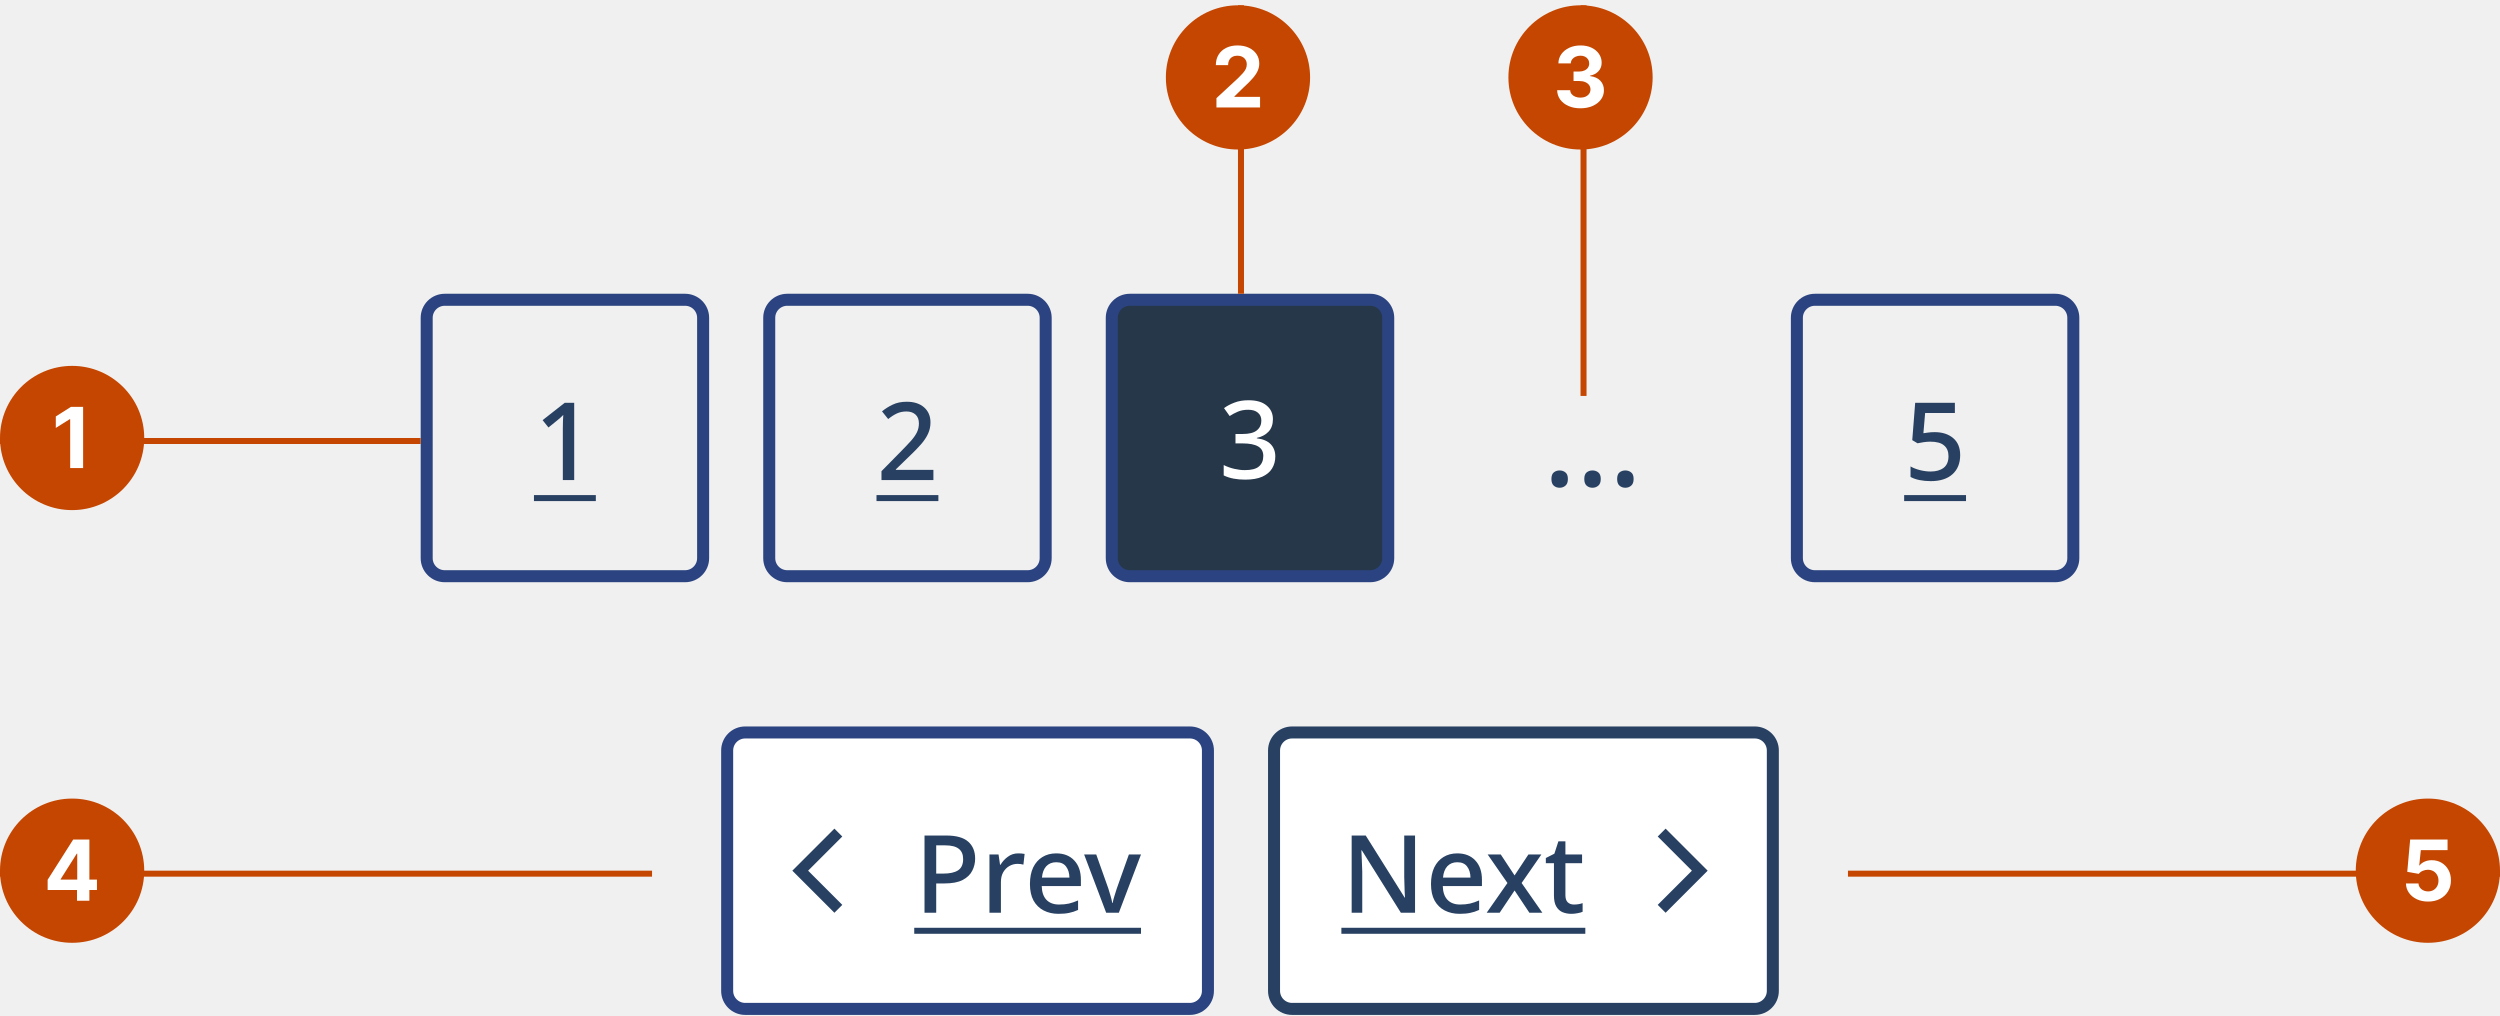
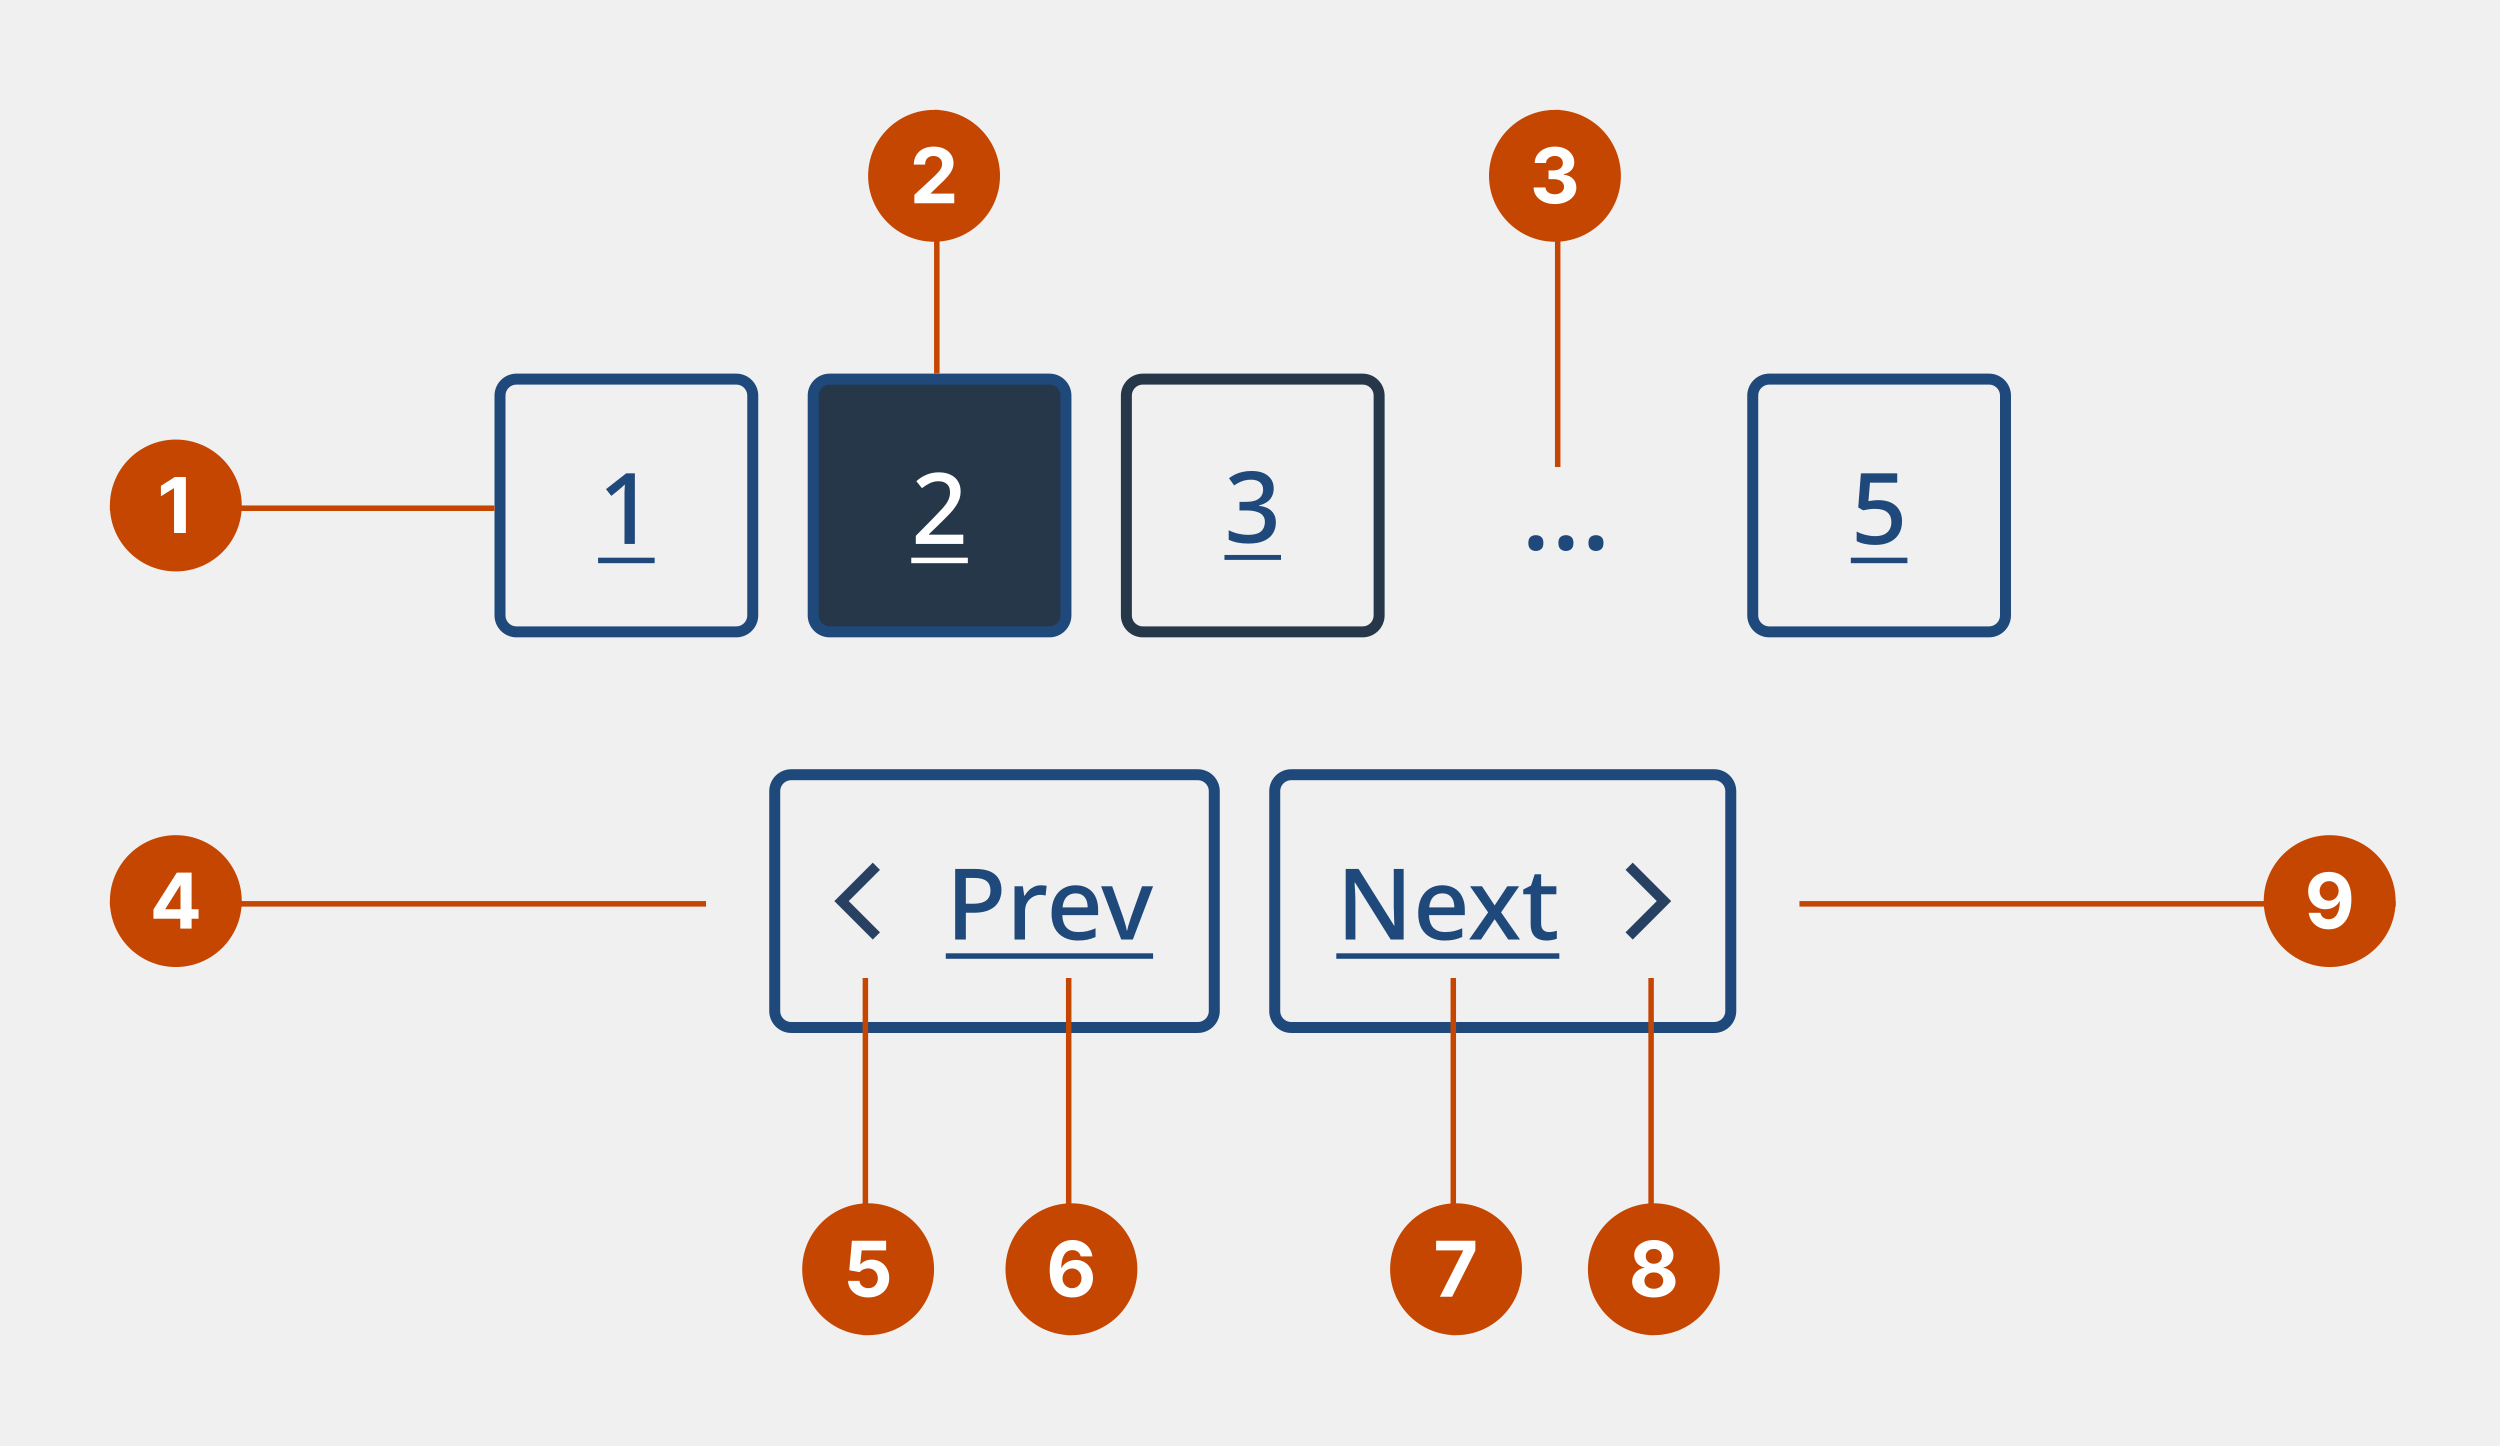
- <svg xmlns="http://www.w3.org/2000/svg" width="416" height="169" viewBox="0 0 416 169" fill="none">
-   <rect x="71" y="49.882" width="46" height="46" rx="3" stroke="#2B4380" stroke-width="2" />
-   <path d="M95.546 79.882H93.656V71.35C93.656 70.894 93.662 70.486 93.674 70.126C93.686 69.754 93.704 69.394 93.728 69.046C93.572 69.214 93.41 69.37 93.242 69.514C93.074 69.658 92.882 69.82 92.666 70L91.262 71.134L90.29 69.91L93.962 67.03H95.546V79.882Z" fill="#284162" />
-   <path d="M88.85 82.382H99.146V83.382H88.85V82.382Z" fill="#284162" />
-   <rect x="128" y="49.882" width="46" height="46" rx="3" stroke="#2B4380" stroke-width="2" />
-   <path d="M155.318 79.882H146.678V78.406L149.99 75.04C150.638 74.38 151.178 73.81 151.61 73.33C152.042 72.838 152.366 72.37 152.582 71.926C152.798 71.47 152.906 70.978 152.906 70.45C152.906 69.802 152.714 69.31 152.33 68.974C151.958 68.638 151.46 68.47 150.836 68.47C150.248 68.47 149.72 68.578 149.252 68.794C148.784 69.01 148.298 69.322 147.794 69.73L146.768 68.452C147.284 68.02 147.872 67.648 148.532 67.336C149.192 67.012 149.978 66.85 150.89 66.85C152.102 66.85 153.062 67.162 153.77 67.786C154.478 68.41 154.832 69.244 154.832 70.288C154.832 70.972 154.694 71.608 154.418 72.196C154.142 72.784 153.752 73.366 153.248 73.942C152.744 74.518 152.15 75.13 151.466 75.778L149.072 78.1V78.19H155.318V79.882Z" fill="#284162" />
-   <path d="M145.85 82.382H156.146V83.382H145.85V82.382Z" fill="#284162" />
-   <rect x="185" y="49.882" width="46" height="46" rx="3" fill="#26374A" />
-   <rect x="185" y="49.882" width="46" height="46" rx="3" stroke="#2B4380" stroke-width="2" />
-   <path d="M211.814 69.75C211.814 70.626 211.568 71.322 211.076 71.838C210.584 72.354 209.936 72.696 209.132 72.864V72.936C210.152 73.056 210.92 73.38 211.436 73.908C211.952 74.436 212.21 75.12 212.21 75.96C212.21 76.704 212.03 77.37 211.67 77.958C211.322 78.534 210.776 78.99 210.032 79.326C209.3 79.65 208.358 79.812 207.206 79.812C206.522 79.812 205.886 79.758 205.298 79.65C204.71 79.542 204.152 79.362 203.624 79.11V77.382C204.164 77.658 204.746 77.868 205.37 78.012C205.994 78.156 206.582 78.228 207.134 78.228C208.238 78.228 209.024 78.024 209.492 77.616C209.972 77.196 210.212 76.614 210.212 75.87C210.212 75.15 209.924 74.622 209.348 74.286C208.772 73.95 207.908 73.782 206.756 73.782H205.586V72.216H206.774C207.866 72.216 208.658 72.012 209.15 71.604C209.642 71.196 209.888 70.662 209.888 70.002C209.888 69.426 209.696 68.982 209.312 68.67C208.94 68.346 208.4 68.184 207.692 68.184C207.032 68.184 206.456 68.292 205.964 68.508C205.484 68.712 205.034 68.952 204.614 69.228L203.678 67.914C204.158 67.554 204.734 67.248 205.406 66.996C206.078 66.732 206.858 66.6 207.746 66.6C209.078 66.6 210.086 66.894 210.77 67.482C211.466 68.058 211.814 68.814 211.814 69.75Z" fill="white" />
-   <path d="M258.157 79.702C258.157 79.182 258.29 78.816 258.557 78.602C258.824 78.389 259.144 78.282 259.517 78.282C259.89 78.282 260.21 78.389 260.477 78.602C260.757 78.816 260.897 79.182 260.897 79.702C260.897 80.222 260.757 80.596 260.477 80.822C260.21 81.049 259.89 81.162 259.517 81.162C259.144 81.162 258.824 81.049 258.557 80.822C258.29 80.596 258.157 80.222 258.157 79.702ZM263.626 79.702C263.626 79.182 263.759 78.816 264.026 78.602C264.292 78.389 264.612 78.282 264.986 78.282C265.359 78.282 265.679 78.389 265.946 78.602C266.226 78.816 266.366 79.182 266.366 79.702C266.366 80.222 266.226 80.596 265.946 80.822C265.679 81.049 265.359 81.162 264.986 81.162C264.612 81.162 264.292 81.049 264.026 80.822C263.759 80.596 263.626 80.222 263.626 79.702ZM269.094 79.702C269.094 79.182 269.228 78.816 269.494 78.602C269.761 78.389 270.081 78.282 270.454 78.282C270.828 78.282 271.148 78.389 271.414 78.602C271.694 78.816 271.834 79.182 271.834 79.702C271.834 80.222 271.694 80.596 271.414 80.822C271.148 81.049 270.828 81.162 270.454 81.162C270.081 81.162 269.761 81.049 269.494 80.822C269.228 80.596 269.094 80.222 269.094 79.702Z" fill="#284162" />
-   <rect x="299" y="49.882" width="46" height="46" rx="3" stroke="#2B4380" stroke-width="2" />
-   <path d="M321.926 71.908C323.198 71.908 324.224 72.238 325.004 72.898C325.784 73.558 326.174 74.5 326.174 75.724C326.174 77.08 325.748 78.142 324.896 78.91C324.044 79.678 322.838 80.062 321.278 80.062C320.606 80.062 319.976 80.002 319.388 79.882C318.812 79.762 318.32 79.588 317.912 79.36V77.614C318.344 77.866 318.866 78.07 319.478 78.226C320.102 78.382 320.696 78.46 321.26 78.46C322.16 78.46 322.88 78.256 323.42 77.848C323.96 77.428 324.23 76.78 324.23 75.904C324.23 75.124 323.984 74.53 323.492 74.122C323.012 73.702 322.25 73.492 321.206 73.492C320.87 73.492 320.492 73.522 320.072 73.582C319.664 73.642 319.334 73.702 319.082 73.762L318.2 73.24L318.686 67.03H325.292V68.722H320.342L320.054 72.088C320.258 72.052 320.516 72.016 320.828 71.98C321.14 71.932 321.506 71.908 321.926 71.908Z" fill="#284162" />
-   <path d="M316.85 82.382H327.146V83.382H316.85V82.382Z" fill="#284162" />
-   <rect x="121" y="121.882" width="80" height="46" rx="3" fill="white" />
-   <rect x="121" y="121.882" width="80" height="46" rx="3" stroke="#2B4380" stroke-width="2" />
-   <path d="M134.469 144.882L140.156 150.57L138.844 151.882L131.844 144.882L138.844 137.882L140.156 139.195L134.469 144.882Z" fill="#284162" />
-   <path d="M157.44 139.03C159.12 139.03 160.344 139.372 161.112 140.056C161.88 140.728 162.264 141.67 162.264 142.882C162.264 143.602 162.102 144.274 161.778 144.898C161.466 145.522 160.938 146.032 160.194 146.428C159.45 146.812 158.442 147.004 157.17 147.004H155.784V151.882H153.84V139.03H157.44ZM157.296 140.668H155.784V145.366H156.954C158.046 145.366 158.868 145.186 159.42 144.826C159.984 144.454 160.266 143.83 160.266 142.954C160.266 142.186 160.026 141.616 159.546 141.244C159.066 140.86 158.316 140.668 157.296 140.668ZM169.433 142C169.817 142 170.171 142.03 170.495 142.09L170.297 143.872C169.985 143.788 169.661 143.746 169.325 143.746C168.833 143.746 168.377 143.866 167.957 144.106C167.537 144.346 167.195 144.694 166.931 145.15C166.679 145.594 166.553 146.134 166.553 146.77V151.882H164.645V142.18H166.157L166.409 143.908H166.481C166.781 143.392 167.183 142.948 167.687 142.576C168.191 142.192 168.773 142 169.433 142ZM175.756 142C177.028 142 178.03 142.396 178.762 143.188C179.494 143.968 179.86 145.036 179.86 146.392V147.436H173.344C173.368 148.432 173.626 149.194 174.118 149.722C174.622 150.25 175.324 150.514 176.224 150.514C176.848 150.514 177.4 150.46 177.88 150.352C178.372 150.232 178.876 150.058 179.392 149.83V151.414C178.9 151.642 178.408 151.804 177.916 151.9C177.424 152.008 176.836 152.062 176.152 152.062C175.216 152.062 174.388 151.876 173.668 151.504C172.948 151.132 172.384 150.58 171.976 149.848C171.58 149.116 171.382 148.204 171.382 147.112C171.382 146.02 171.562 145.096 171.922 144.34C172.294 143.584 172.804 143.008 173.452 142.612C174.112 142.204 174.88 142 175.756 142ZM175.756 143.476C175.072 143.476 174.52 143.698 174.1 144.142C173.692 144.586 173.452 145.216 173.38 146.032H177.952C177.94 145.276 177.754 144.664 177.394 144.196C177.046 143.716 176.5 143.476 175.756 143.476ZM184.068 151.882L180.396 142.18H182.412L184.428 147.85C184.548 148.234 184.674 148.654 184.806 149.11C184.938 149.566 185.028 149.944 185.076 150.244H185.148C185.196 149.944 185.292 149.566 185.436 149.11C185.58 148.642 185.712 148.222 185.832 147.85L187.848 142.18H189.864L186.174 151.882H184.068Z" fill="#284162" />
-   <path d="M152.13 154.382H189.864V155.382H152.13V154.382Z" fill="#284162" />
-   <rect x="212" y="121.882" width="83" height="46" rx="3" fill="white" />
-   <rect x="212" y="121.882" width="83" height="46" rx="3" stroke="#284162" stroke-width="2" />
-   <path d="M235.464 151.882H233.106L226.608 141.496H226.536C226.56 141.976 226.584 142.528 226.608 143.152C226.644 143.764 226.668 144.394 226.68 145.042V151.882H224.916V139.03H227.256L233.736 149.362H233.79C233.778 149.11 233.76 148.792 233.736 148.408C233.724 148.024 233.712 147.616 233.7 147.184C233.688 146.74 233.676 146.326 233.664 145.942V139.03H235.464V151.882ZM242.491 142C243.763 142 244.765 142.396 245.497 143.188C246.229 143.968 246.595 145.036 246.595 146.392V147.436H240.079C240.103 148.432 240.361 149.194 240.853 149.722C241.357 150.25 242.059 150.514 242.959 150.514C243.583 150.514 244.135 150.46 244.615 150.352C245.107 150.232 245.611 150.058 246.127 149.83V151.414C245.635 151.642 245.143 151.804 244.651 151.9C244.159 152.008 243.571 152.062 242.887 152.062C241.951 152.062 241.123 151.876 240.403 151.504C239.683 151.132 239.119 150.58 238.711 149.848C238.315 149.116 238.117 148.204 238.117 147.112C238.117 146.02 238.297 145.096 238.657 144.34C239.029 143.584 239.539 143.008 240.187 142.612C240.847 142.204 241.615 142 242.491 142ZM242.491 143.476C241.807 143.476 241.255 143.698 240.835 144.142C240.427 144.586 240.187 145.216 240.115 146.032H244.687C244.675 145.276 244.489 144.664 244.129 144.196C243.781 143.716 243.235 143.476 242.491 143.476ZM250.838 146.932L247.544 142.18H249.722L252.026 145.672L254.33 142.18H256.49L253.196 146.932L256.652 151.882H254.492L252.026 148.174L249.542 151.882H247.382L250.838 146.932ZM261.889 150.514C262.429 150.514 262.915 150.436 263.347 150.28V151.72C263.143 151.816 262.867 151.894 262.519 151.954C262.171 152.026 261.823 152.062 261.475 152.062C260.947 152.062 260.461 151.972 260.017 151.792C259.585 151.612 259.237 151.3 258.973 150.856C258.709 150.412 258.577 149.794 258.577 149.002V143.638H257.227V142.774L258.649 142.054L259.315 140.002H260.485V142.18H263.257V143.638H260.485V148.966C260.485 149.494 260.611 149.884 260.863 150.136C261.127 150.388 261.469 150.514 261.889 150.514Z" fill="#284162" />
-   <path d="M223.206 154.382H263.797V155.382H223.206V154.382Z" fill="#284162" />
-   <path d="M281.531 144.882L275.844 150.57L277.156 151.882L284.156 144.882L277.156 137.882L275.844 139.195L281.531 144.882Z" fill="#284162" />
-   <g clip-path="url(#clip0_6833_23148)">
-     <rect x="307.5" y="144.882" width="108.5" height="1" fill="#C54600" />
-     <g clip-path="url(#clip1_6833_23148)">
-       <rect x="392" y="132.882" width="24" height="24" rx="12" fill="#C54600" />
-       <path d="M404.033 150.022C403.33 150.022 402.704 149.892 402.154 149.634C401.607 149.375 401.172 149.019 400.851 148.565C400.529 148.111 400.362 147.59 400.349 147.004H402.437C402.46 147.398 402.626 147.718 402.934 147.963C403.242 148.209 403.609 148.331 404.033 148.331C404.371 148.331 404.669 148.257 404.928 148.107C405.19 147.955 405.393 147.745 405.539 147.476C405.688 147.204 405.763 146.893 405.763 146.541C405.763 146.183 405.687 145.869 405.534 145.597C405.385 145.325 405.178 145.113 404.913 144.96C404.648 144.808 404.344 144.73 404.003 144.727C403.705 144.727 403.415 144.788 403.133 144.911C402.855 145.033 402.637 145.201 402.482 145.413L400.568 145.07L401.05 139.701H407.274V141.46H402.825L402.561 144.011H402.621C402.8 143.759 403.07 143.55 403.431 143.384C403.793 143.219 404.197 143.136 404.644 143.136C405.257 143.136 405.804 143.28 406.285 143.568C406.766 143.857 407.145 144.253 407.423 144.757C407.702 145.257 407.839 145.834 407.836 146.487C407.839 147.173 407.68 147.783 407.359 148.316C407.041 148.847 406.595 149.264 406.021 149.569C405.451 149.871 404.788 150.022 404.033 150.022Z" fill="white" />
+ <svg xmlns="http://www.w3.org/2000/svg" width="455" height="263" viewBox="0 0 455 263" fill="none">
+   <rect x="91" y="69" width="46" height="46" rx="3" stroke="#1F497A" stroke-width="2" />
+   <path d="M115.546 99H113.656V90.468C113.656 90.168 113.656 89.892 113.656 89.64C113.668 89.376 113.68 89.124 113.692 88.884C113.704 88.632 113.716 88.392 113.728 88.164C113.572 88.32 113.41 88.47 113.242 88.614C113.074 88.758 112.882 88.926 112.666 89.118L111.262 90.252L110.29 89.028L113.962 86.148H115.546V99Z" fill="#1F497A" />
+   <path d="M108.85 101.5H119.146V102.5H108.85V101.5Z" fill="#1F497A" />
+   <rect x="148" y="69" width="46" height="46" rx="3" fill="#26374A" />
+   <rect x="148" y="69" width="46" height="46" rx="3" stroke="#1F497A" stroke-width="2" />
+   <path d="M175.318 99H166.678V97.524L169.99 94.158C170.638 93.498 171.178 92.928 171.61 92.448C172.042 91.956 172.366 91.488 172.582 91.044C172.798 90.588 172.906 90.096 172.906 89.568C172.906 88.908 172.714 88.416 172.33 88.092C171.946 87.756 171.448 87.588 170.836 87.588C170.248 87.588 169.72 87.702 169.252 87.93C168.784 88.146 168.298 88.452 167.794 88.848L166.768 87.57C167.116 87.27 167.488 87 167.884 86.76C168.292 86.52 168.742 86.328 169.234 86.184C169.738 86.04 170.29 85.968 170.89 85.968C171.706 85.968 172.408 86.112 172.996 86.4C173.584 86.676 174.034 87.072 174.346 87.588C174.67 88.104 174.832 88.71 174.832 89.406C174.832 89.922 174.754 90.408 174.598 90.864C174.442 91.308 174.214 91.746 173.914 92.178C173.626 92.61 173.272 93.048 172.852 93.492C172.432 93.936 171.97 94.404 171.466 94.896L169.072 97.218V97.308H175.318V99Z" fill="white" />
+   <path d="M165.85 101.5H176.146V102.5H165.85V101.5Z" fill="white" />
+   <rect x="205" y="69" width="46" height="46" rx="3" stroke="#26374A" stroke-width="2" />
+   <path d="M231.814 88.868C231.814 89.444 231.7 89.948 231.472 90.38C231.256 90.8 230.944 91.142 230.536 91.406C230.128 91.67 229.66 91.862 229.132 91.982V92.054C230.164 92.174 230.932 92.498 231.436 93.026C231.952 93.542 232.21 94.226 232.21 95.078C232.21 95.822 232.03 96.488 231.67 97.076C231.322 97.652 230.776 98.108 230.032 98.444C229.3 98.768 228.358 98.93 227.206 98.93C226.522 98.93 225.886 98.876 225.298 98.768C224.71 98.66 224.152 98.48 223.624 98.228V96.5C224.164 96.776 224.74 96.986 225.352 97.13C225.976 97.274 226.57 97.346 227.134 97.346C228.226 97.346 229.012 97.142 229.492 96.734C229.972 96.314 230.212 95.732 230.212 94.988C230.212 94.508 230.086 94.118 229.834 93.818C229.582 93.506 229.198 93.278 228.682 93.134C228.166 92.978 227.524 92.9 226.756 92.9H225.586V91.334H226.774C227.506 91.334 228.1 91.244 228.556 91.064C229.012 90.872 229.348 90.608 229.564 90.272C229.78 89.936 229.888 89.552 229.888 89.12C229.888 88.544 229.696 88.1 229.312 87.788C228.94 87.464 228.4 87.302 227.692 87.302C227.26 87.302 226.858 87.35 226.486 87.446C226.126 87.542 225.796 87.668 225.496 87.824C225.196 87.98 224.902 88.154 224.614 88.346L223.678 87.032C224.002 86.792 224.362 86.57 224.758 86.366C225.166 86.162 225.616 86.006 226.108 85.898C226.612 85.778 227.158 85.718 227.746 85.718C229.078 85.718 230.086 86.012 230.77 86.6C231.466 87.176 231.814 87.932 231.814 88.868Z" fill="#1F497A" />
+   <path d="M222.85 101H233.146V101.9H222.85V101Z" fill="#1F497A" />
+   <path d="M278.157 98.82C278.157 98.3 278.29 97.933 278.557 97.72C278.824 97.507 279.144 97.4 279.517 97.4C279.904 97.4 280.23 97.507 280.497 97.72C280.764 97.933 280.897 98.3 280.897 98.82C280.897 99.34 280.764 99.713 280.497 99.94C280.23 100.167 279.904 100.28 279.517 100.28C279.144 100.28 278.824 100.167 278.557 99.94C278.29 99.713 278.157 99.34 278.157 98.82ZM283.626 98.82C283.626 98.3 283.759 97.933 284.026 97.72C284.292 97.507 284.612 97.4 284.986 97.4C285.372 97.4 285.699 97.507 285.966 97.72C286.232 97.933 286.366 98.3 286.366 98.82C286.366 99.34 286.232 99.713 285.966 99.94C285.699 100.167 285.372 100.28 284.986 100.28C284.612 100.28 284.292 100.167 284.026 99.94C283.759 99.713 283.626 99.34 283.626 98.82ZM289.094 98.82C289.094 98.3 289.228 97.933 289.494 97.72C289.761 97.507 290.081 97.4 290.454 97.4C290.841 97.4 291.168 97.507 291.434 97.72C291.701 97.933 291.834 98.3 291.834 98.82C291.834 99.34 291.701 99.713 291.434 99.94C291.168 100.167 290.841 100.28 290.454 100.28C290.081 100.28 289.761 100.167 289.494 99.94C289.228 99.713 289.094 99.34 289.094 98.82Z" fill="#1F497A" />
+   <rect x="319" y="69" width="46" height="46" rx="3" stroke="#1F497A" stroke-width="2" />
+   <path d="M341.926 91.026C342.778 91.026 343.522 91.176 344.158 91.476C344.794 91.776 345.286 92.208 345.634 92.772C345.994 93.336 346.174 94.026 346.174 94.842C346.174 95.742 345.982 96.516 345.598 97.164C345.214 97.812 344.656 98.31 343.924 98.658C343.204 99.006 342.322 99.18 341.278 99.18C340.618 99.18 339.994 99.12 339.406 99C338.818 98.88 338.32 98.706 337.912 98.478V96.732C338.344 96.984 338.866 97.188 339.478 97.344C340.102 97.5 340.696 97.578 341.26 97.578C341.872 97.578 342.394 97.488 342.826 97.308C343.27 97.116 343.612 96.834 343.852 96.462C344.104 96.078 344.23 95.598 344.23 95.022C344.23 94.242 343.984 93.648 343.492 93.24C343.012 92.82 342.25 92.61 341.206 92.61C340.87 92.61 340.492 92.64 340.072 92.7C339.664 92.76 339.334 92.82 339.082 92.88L338.2 92.358L338.686 86.148H345.292V87.84H340.342L340.054 91.206C340.258 91.17 340.516 91.134 340.828 91.098C341.14 91.05 341.506 91.026 341.926 91.026Z" fill="#1F497A" />
+   <path d="M336.85 101.5H347.146V102.5H336.85V101.5Z" fill="#1F497A" />
+   <rect x="141" y="141" width="80" height="46" rx="3" stroke="#1F497A" stroke-width="2" />
+   <path d="M154.469 164L160.156 169.688L158.844 171L151.844 164L158.844 157L160.156 158.312L154.469 164Z" fill="#284162" />
+   <path d="M177.44 158.148C179.12 158.148 180.344 158.49 181.112 159.174C181.88 159.846 182.264 160.788 182.264 162C182.264 162.54 182.174 163.056 181.994 163.548C181.826 164.04 181.544 164.484 181.148 164.88C180.752 165.264 180.224 165.57 179.564 165.798C178.916 166.014 178.118 166.122 177.17 166.122H175.784V171H173.84V158.148H177.44ZM177.296 159.786H175.784V164.484H176.954C177.686 164.484 178.298 164.406 178.79 164.25C179.282 164.082 179.648 163.824 179.888 163.476C180.14 163.116 180.266 162.648 180.266 162.072C180.266 161.304 180.026 160.734 179.546 160.362C179.078 159.978 178.328 159.786 177.296 159.786ZM189.433 161.118C189.601 161.118 189.787 161.13 189.991 161.154C190.195 161.166 190.363 161.184 190.495 161.208L190.297 162.99C190.165 162.954 190.009 162.924 189.829 162.9C189.649 162.876 189.481 162.864 189.325 162.864C188.965 162.864 188.617 162.936 188.281 163.08C187.957 163.212 187.663 163.41 187.399 163.674C187.135 163.926 186.925 164.238 186.769 164.61C186.625 164.982 186.553 165.408 186.553 165.888V171H184.645V161.298H186.157L186.409 163.026H186.481C186.685 162.678 186.931 162.36 187.219 162.072C187.507 161.784 187.837 161.556 188.209 161.388C188.581 161.208 188.989 161.118 189.433 161.118ZM195.756 161.118C196.608 161.118 197.34 161.298 197.952 161.658C198.564 162.006 199.032 162.51 199.356 163.17C199.692 163.83 199.86 164.61 199.86 165.51V166.554H193.344C193.368 167.55 193.626 168.312 194.118 168.84C194.622 169.368 195.324 169.632 196.224 169.632C196.848 169.632 197.4 169.578 197.88 169.47C198.372 169.35 198.876 169.176 199.392 168.948V170.532C198.912 170.748 198.42 170.91 197.916 171.018C197.424 171.126 196.836 171.18 196.152 171.18C195.216 171.18 194.388 170.994 193.668 170.622C192.948 170.25 192.384 169.698 191.976 168.966C191.58 168.222 191.382 167.31 191.382 166.23C191.382 165.138 191.562 164.214 191.922 163.458C192.294 162.702 192.804 162.126 193.452 161.73C194.112 161.322 194.88 161.118 195.756 161.118ZM195.756 162.594C195.072 162.594 194.52 162.816 194.1 163.26C193.692 163.704 193.452 164.334 193.38 165.15H197.952C197.952 164.646 197.874 164.202 197.718 163.818C197.562 163.434 197.322 163.134 196.998 162.918C196.674 162.702 196.26 162.594 195.756 162.594ZM204.068 171L200.396 161.298H202.412L204.428 166.968C204.512 167.208 204.596 167.478 204.68 167.778C204.776 168.078 204.86 168.366 204.932 168.642C205.004 168.918 205.052 169.158 205.076 169.362H205.148C205.184 169.158 205.238 168.918 205.31 168.642C205.394 168.354 205.484 168.066 205.58 167.778C205.676 167.478 205.76 167.208 205.832 166.968L207.848 161.298H209.864L206.174 171H204.068Z" fill="#1F497A" />
+   <path d="M172.13 173.5H209.864V174.5H172.13V173.5Z" fill="#1F497A" />
+   <rect x="232" y="141" width="83" height="46" rx="3" stroke="#1F497A" stroke-width="2" />
+   <path d="M255.464 171H253.106L246.608 160.614H246.536C246.548 160.854 246.56 161.112 246.572 161.388C246.596 161.664 246.614 161.958 246.626 162.27C246.638 162.57 246.65 162.882 246.662 163.206C246.674 163.518 246.68 163.836 246.68 164.16V171H244.916V158.148H247.256L253.736 168.48H253.79C253.778 168.3 253.766 168.078 253.754 167.814C253.742 167.538 253.73 167.244 253.718 166.932C253.718 166.62 253.712 166.302 253.7 165.978C253.688 165.654 253.676 165.348 253.664 165.06V158.148H255.464V171ZM262.491 161.118C263.343 161.118 264.075 161.298 264.687 161.658C265.299 162.006 265.767 162.51 266.091 163.17C266.427 163.83 266.595 164.61 266.595 165.51V166.554H260.079C260.103 167.55 260.361 168.312 260.853 168.84C261.357 169.368 262.059 169.632 262.959 169.632C263.583 169.632 264.135 169.578 264.615 169.47C265.107 169.35 265.611 169.176 266.127 168.948V170.532C265.647 170.748 265.155 170.91 264.651 171.018C264.159 171.126 263.571 171.18 262.887 171.18C261.951 171.18 261.123 170.994 260.403 170.622C259.683 170.25 259.119 169.698 258.711 168.966C258.315 168.222 258.117 167.31 258.117 166.23C258.117 165.138 258.297 164.214 258.657 163.458C259.029 162.702 259.539 162.126 260.187 161.73C260.847 161.322 261.615 161.118 262.491 161.118ZM262.491 162.594C261.807 162.594 261.255 162.816 260.835 163.26C260.427 163.704 260.187 164.334 260.115 165.15H264.687C264.687 164.646 264.609 164.202 264.453 163.818C264.297 163.434 264.057 163.134 263.733 162.918C263.409 162.702 262.995 162.594 262.491 162.594ZM270.838 166.05L267.544 161.298H269.722L272.026 164.79L274.33 161.298H276.49L273.196 166.05L276.652 171H274.492L272.026 167.292L269.542 171H267.382L270.838 166.05ZM281.889 169.632C282.141 169.632 282.399 169.608 282.663 169.56C282.927 169.512 283.155 169.458 283.347 169.398V170.838C283.143 170.934 282.867 171.012 282.519 171.072C282.171 171.144 281.823 171.18 281.475 171.18C280.947 171.18 280.461 171.09 280.017 170.91C279.585 170.73 279.237 170.418 278.973 169.974C278.709 169.53 278.577 168.912 278.577 168.12V162.756H277.227V161.892L278.649 161.172L279.315 159.12H280.485V161.298H283.257V162.756H280.485V168.084C280.485 168.612 280.611 169.002 280.863 169.254C281.127 169.506 281.469 169.632 281.889 169.632Z" fill="#1F497A" />
+   <path d="M243.206 173.5H283.797V174.5H243.206V173.5Z" fill="#1F497A" />
+   <path d="M301.531 164L295.844 169.688L297.156 171L304.156 164L297.156 157L295.844 158.312L301.531 164Z" fill="#284162" />
+   <g clip-path="url(#clip0_71223_1220)">
+     <rect x="327.5" y="164" width="108.5" height="1" fill="#C54600" />
+     <g clip-path="url(#clip1_71223_1220)">
+       <rect x="412" y="152" width="24" height="24" rx="12" fill="#C54600" />
+       <path d="M423.889 158.679C424.412 158.679 424.916 158.767 425.4 158.942C425.887 159.118 426.321 159.398 426.703 159.783C427.087 160.167 427.39 160.678 427.612 161.314C427.838 161.947 427.952 162.724 427.955 163.646C427.955 164.511 427.858 165.283 427.662 165.962C427.47 166.638 427.193 167.214 426.832 167.688C426.471 168.161 426.035 168.523 425.524 168.771C425.014 169.017 424.444 169.139 423.814 169.139C423.135 169.139 422.535 169.008 422.014 168.746C421.494 168.481 421.075 168.122 420.757 167.668C420.442 167.21 420.251 166.696 420.185 166.126H422.308C422.391 166.498 422.565 166.786 422.83 166.991C423.095 167.194 423.423 167.295 423.814 167.295C424.477 167.295 424.981 167.006 425.325 166.43C425.67 165.85 425.844 165.056 425.847 164.048H425.778C425.625 164.347 425.42 164.603 425.161 164.819C424.903 165.031 424.606 165.195 424.271 165.311C423.94 165.427 423.587 165.485 423.212 165.485C422.613 165.485 422.077 165.344 421.607 165.062C421.136 164.781 420.765 164.393 420.493 163.899C420.221 163.405 420.085 162.842 420.085 162.209C420.082 161.526 420.239 160.918 420.558 160.384C420.876 159.851 421.32 159.433 421.89 159.131C422.463 158.826 423.13 158.676 423.889 158.679ZM423.904 160.369C423.569 160.369 423.27 160.449 423.009 160.608C422.75 160.767 422.545 160.981 422.392 161.249C422.243 161.518 422.17 161.818 422.173 162.149C422.173 162.484 422.246 162.786 422.392 163.054C422.541 163.319 422.744 163.531 422.999 163.69C423.257 163.846 423.552 163.924 423.884 163.924C424.132 163.924 424.363 163.878 424.575 163.785C424.787 163.692 424.971 163.564 425.127 163.402C425.286 163.236 425.41 163.046 425.499 162.83C425.589 162.615 425.634 162.386 425.634 162.144C425.63 161.823 425.554 161.528 425.405 161.259C425.256 160.991 425.05 160.775 424.788 160.613C424.527 160.451 424.232 160.369 423.904 160.369Z" fill="white" />
    </g>
  </g>
-   <g clip-path="url(#clip2_6833_23148)">
-     <rect y="144.882" width="109" height="1" fill="#C54600" />
-     <g clip-path="url(#clip3_6833_23148)">
-       <rect y="132.882" width="24" height="24" rx="12" fill="#C54600" />
-       <path d="M7.927 148.093V146.397L12.178 139.701H13.639V142.047H12.774L10.095 146.288V146.367H16.135V148.093H7.927ZM12.814 149.882V147.576L12.854 146.825V139.701H14.872V149.882H12.814Z" fill="white" />
+   <g clip-path="url(#clip2_71223_1220)">
+     <rect x="20" y="164" width="109" height="1" fill="#C54600" />
+     <g clip-path="url(#clip3_71223_1220)">
+       <rect x="20" y="152" width="24" height="24" rx="12" fill="#C54600" />
+       <path d="M27.927 167.21V165.515L32.178 158.818H33.639V161.165H32.774L30.095 165.406V165.485H36.135V167.21H27.927ZM32.814 169V166.693L32.854 165.942V158.818H34.872V169H32.814Z" fill="white" />
    </g>
  </g>
-   <g clip-path="url(#clip4_6833_23148)">
-     <rect x="263" y="0.882" width="1" height="65" fill="#C54600" />
-     <g clip-path="url(#clip5_6833_23148)">
-       <rect x="251" y="0.882" width="24" height="24" rx="12" fill="#C54600" />
-       <path d="M262.975 18.021C262.233 18.021 261.571 17.894 260.991 17.639C260.415 17.38 259.959 17.026 259.624 16.575C259.293 16.121 259.122 15.597 259.112 15.004H261.28C261.293 15.252 261.374 15.471 261.523 15.66C261.676 15.846 261.878 15.99 262.13 16.093C262.382 16.195 262.665 16.247 262.98 16.247C263.308 16.247 263.598 16.189 263.85 16.073C264.102 15.957 264.299 15.796 264.442 15.59C264.584 15.385 264.655 15.148 264.655 14.88C264.655 14.608 264.579 14.367 264.427 14.159C264.278 13.947 264.062 13.781 263.78 13.661C263.502 13.542 263.171 13.482 262.786 13.482H261.837V11.902H262.786C263.111 11.902 263.398 11.845 263.646 11.732C263.898 11.62 264.094 11.464 264.233 11.265C264.372 11.063 264.442 10.828 264.442 10.559C264.442 10.304 264.38 10.08 264.258 9.888C264.138 9.692 263.969 9.54 263.751 9.431C263.535 9.321 263.283 9.267 262.995 9.267C262.703 9.267 262.436 9.32 262.194 9.426C261.953 9.528 261.759 9.676 261.613 9.868C261.467 10.06 261.389 10.286 261.379 10.544H259.316C259.326 9.958 259.493 9.441 259.818 8.993C260.143 8.546 260.58 8.196 261.131 7.944C261.684 7.689 262.309 7.561 263.005 7.561C263.707 7.561 264.322 7.689 264.849 7.944C265.376 8.199 265.786 8.544 266.077 8.978C266.372 9.409 266.518 9.893 266.515 10.43C266.518 11 266.341 11.476 265.983 11.857C265.628 12.238 265.166 12.48 264.596 12.583V12.662C265.345 12.758 265.915 13.018 266.306 13.443C266.7 13.864 266.896 14.391 266.893 15.024C266.896 15.604 266.729 16.119 266.39 16.57C266.056 17.021 265.593 17.375 265.003 17.634C264.413 17.892 263.737 18.021 262.975 18.021Z" fill="white" />
+   <g clip-path="url(#clip4_71223_1220)">
+     <rect x="283" y="20" width="1" height="65" fill="#C54600" />
+     <g clip-path="url(#clip5_71223_1220)">
+       <rect x="271" y="20" width="24" height="24" rx="12" fill="#C54600" />
+       <path d="M282.975 37.139C282.233 37.139 281.571 37.012 280.991 36.756C280.415 36.498 279.959 36.143 279.624 35.693C279.293 35.238 279.122 34.715 279.112 34.121H281.28C281.293 34.37 281.374 34.589 281.523 34.778C281.676 34.963 281.878 35.108 282.13 35.21C282.382 35.313 282.665 35.364 282.98 35.364C283.308 35.364 283.598 35.306 283.85 35.19C284.102 35.074 284.299 34.914 284.442 34.708C284.584 34.503 284.655 34.266 284.655 33.997C284.655 33.725 284.579 33.485 284.427 33.276C284.278 33.064 284.062 32.898 283.78 32.779C283.502 32.66 283.171 32.6 282.786 32.6H281.837V31.019H282.786C283.111 31.019 283.398 30.963 283.646 30.85C283.898 30.738 284.094 30.582 284.233 30.383C284.372 30.181 284.442 29.945 284.442 29.677C284.442 29.422 284.38 29.198 284.258 29.006C284.138 28.81 283.969 28.658 283.751 28.548C283.535 28.439 283.283 28.384 282.995 28.384C282.703 28.384 282.436 28.437 282.194 28.543C281.953 28.646 281.759 28.794 281.613 28.986C281.467 29.178 281.389 29.403 281.379 29.662H279.316C279.326 29.075 279.493 28.558 279.818 28.111C280.143 27.663 280.58 27.314 281.131 27.062C281.684 26.807 282.309 26.679 283.005 26.679C283.707 26.679 284.322 26.807 284.849 27.062C285.376 27.317 285.786 27.662 286.077 28.096C286.372 28.527 286.518 29.011 286.515 29.548C286.518 30.118 286.341 30.593 285.983 30.974C285.628 31.356 285.166 31.598 284.596 31.7V31.78C285.345 31.876 285.915 32.136 286.306 32.56C286.7 32.981 286.896 33.508 286.893 34.141C286.896 34.721 286.729 35.237 286.39 35.688C286.056 36.138 285.593 36.493 285.003 36.751C284.413 37.01 283.737 37.139 282.975 37.139Z" fill="white" />
    </g>
  </g>
-   <g clip-path="url(#clip6_6833_23148)">
-     <rect x="206" y="0.882" width="1" height="48" fill="#C54600" />
-     <g clip-path="url(#clip7_6833_23148)">
-       <rect x="194" y="0.882" width="24" height="24" rx="12" fill="#C54600" />
-       <path d="M202.417 17.882V16.331L206.041 12.975C206.349 12.677 206.608 12.409 206.816 12.17C207.029 11.931 207.189 11.698 207.299 11.469C207.408 11.237 207.463 10.987 207.463 10.718C207.463 10.42 207.395 10.163 207.259 9.948C207.123 9.729 206.937 9.562 206.702 9.446C206.467 9.326 206.2 9.267 205.902 9.267C205.59 9.267 205.318 9.33 205.086 9.455C204.854 9.581 204.675 9.762 204.549 9.997C204.423 10.233 204.36 10.513 204.36 10.838H202.317C202.317 10.171 202.468 9.593 202.77 9.102C203.071 8.612 203.494 8.232 204.037 7.964C204.581 7.696 205.207 7.561 205.917 7.561C206.646 7.561 207.28 7.691 207.821 7.949C208.364 8.204 208.787 8.559 209.088 9.013C209.39 9.467 209.541 9.987 209.541 10.574C209.541 10.959 209.465 11.338 209.312 11.713C209.163 12.087 208.896 12.503 208.512 12.96C208.127 13.415 207.585 13.96 206.886 14.596L205.4 16.053V16.122H209.675V17.882H202.417Z" fill="white" />
+   <g clip-path="url(#clip6_71223_1220)">
+     <rect x="170" y="20" width="1" height="48" fill="#C54600" />
+     <g clip-path="url(#clip7_71223_1220)">
+       <rect x="158" y="20" width="24" height="24" rx="12" fill="#C54600" />
+       <path d="M166.417 37V35.449L170.041 32.093C170.349 31.795 170.608 31.526 170.816 31.288C171.029 31.049 171.189 30.815 171.299 30.587C171.408 30.355 171.463 30.104 171.463 29.836C171.463 29.538 171.395 29.281 171.259 29.065C171.123 28.847 170.937 28.679 170.702 28.563C170.467 28.444 170.2 28.384 169.902 28.384C169.59 28.384 169.318 28.447 169.086 28.573C168.854 28.699 168.675 28.88 168.549 29.115C168.423 29.35 168.36 29.63 168.36 29.955H166.317C166.317 29.289 166.468 28.711 166.77 28.22C167.071 27.73 167.494 27.35 168.037 27.082C168.581 26.813 169.207 26.679 169.917 26.679C170.646 26.679 171.28 26.808 171.821 27.067C172.364 27.322 172.787 27.677 173.088 28.131C173.39 28.585 173.541 29.105 173.541 29.692C173.541 30.076 173.465 30.456 173.312 30.83C173.163 31.205 172.896 31.621 172.512 32.078C172.127 32.532 171.585 33.077 170.886 33.714L169.4 35.17V35.24H173.675V37H166.417Z" fill="white" />
    </g>
  </g>
-   <g clip-path="url(#clip8_6833_23148)">
-     <rect y="72.882" width="70" height="1" fill="#C54600" />
-     <g clip-path="url(#clip9_6833_23148)">
-       <rect y="60.882" width="24" height="24" rx="12" fill="#C54600" />
-       <path d="M13.83 67.701V77.882H11.678V69.744H11.618L9.286 71.206V69.296L11.807 67.701H13.83Z" fill="white" />
+   <g clip-path="url(#clip8_71223_1220)">
+     <rect x="20" y="92" width="70" height="1" fill="#C54600" />
+     <g clip-path="url(#clip9_71223_1220)">
+       <rect x="20" y="80" width="24" height="24" rx="12" fill="#C54600" />
+       <path d="M33.83 86.818V97H31.677V88.862H31.618L29.286 90.323V88.414L31.807 86.818H33.83Z" fill="white" />
+     </g>
+   </g>
+   <g clip-path="url(#clip10_71223_1220)">
+     <rect x="158" y="243" width="1" height="65" transform="rotate(-180 158 243)" fill="#C54600" />
+     <g clip-path="url(#clip11_71223_1220)">
+       <rect x="146" y="219" width="24" height="24" rx="12" fill="#C54600" />
+       <path d="M158.032 236.139C157.33 236.139 156.703 236.01 156.153 235.751C155.606 235.493 155.172 235.137 154.85 234.683C154.529 234.228 154.362 233.708 154.348 233.121H156.436C156.46 233.516 156.625 233.836 156.934 234.081C157.242 234.326 157.608 234.449 158.032 234.449C158.37 234.449 158.669 234.374 158.927 234.225C159.189 234.073 159.393 233.862 159.539 233.594C159.688 233.322 159.762 233.01 159.762 232.659C159.762 232.301 159.686 231.986 159.534 231.714C159.385 231.443 159.177 231.231 158.912 231.078C158.647 230.926 158.344 230.848 158.002 230.844C157.704 230.844 157.414 230.906 157.132 231.028C156.854 231.151 156.637 231.318 156.481 231.531L154.567 231.188L155.049 225.818H161.274V227.578H156.824L156.561 230.129H156.62C156.799 229.877 157.069 229.668 157.431 229.502C157.792 229.336 158.196 229.254 158.644 229.254C159.257 229.254 159.804 229.398 160.284 229.686C160.765 229.974 161.145 230.371 161.423 230.874C161.701 231.375 161.839 231.951 161.836 232.604C161.839 233.29 161.68 233.9 161.358 234.434C161.04 234.964 160.594 235.382 160.021 235.687C159.451 235.988 158.788 236.139 158.032 236.139Z" fill="white" />
+     </g>
+   </g>
+   <g clip-path="url(#clip12_71223_1220)">
+     <rect x="195" y="243" width="1" height="65" transform="rotate(-180 195 243)" fill="#C54600" />
+     <g clip-path="url(#clip13_71223_1220)">
+       <rect x="183" y="219" width="24" height="24" rx="12" fill="#C54600" />
+       <path d="M195.112 236.139C194.588 236.136 194.083 236.048 193.596 235.876C193.112 235.703 192.677 235.423 192.293 235.036C191.908 234.648 191.604 234.134 191.378 233.494C191.156 232.855 191.045 232.069 191.045 231.138C191.048 230.283 191.146 229.519 191.338 228.846C191.534 228.17 191.812 227.596 192.174 227.126C192.538 226.655 192.974 226.297 193.481 226.052C193.988 225.803 194.557 225.679 195.186 225.679C195.866 225.679 196.466 225.812 196.986 226.077C197.507 226.339 197.924 226.695 198.239 227.146C198.557 227.596 198.749 228.102 198.816 228.662H196.693C196.61 228.307 196.436 228.029 196.171 227.827C195.906 227.625 195.578 227.523 195.186 227.523C194.524 227.523 194.02 227.812 193.675 228.388C193.334 228.965 193.16 229.749 193.153 230.74H193.223C193.375 230.438 193.581 230.182 193.839 229.969C194.101 229.754 194.398 229.59 194.729 229.477C195.064 229.361 195.417 229.303 195.788 229.303C196.391 229.303 196.928 229.446 197.399 229.731C197.869 230.013 198.241 230.4 198.512 230.894C198.784 231.388 198.92 231.953 198.92 232.589C198.92 233.279 198.759 233.892 198.438 234.429C198.12 234.966 197.674 235.387 197.1 235.692C196.53 235.993 195.868 236.143 195.112 236.139ZM195.102 234.449C195.433 234.449 195.73 234.369 195.992 234.21C196.254 234.051 196.459 233.836 196.608 233.564C196.757 233.292 196.832 232.987 196.832 232.649C196.832 232.311 196.757 232.008 196.608 231.739C196.462 231.471 196.26 231.257 196.002 231.098C195.743 230.939 195.448 230.859 195.117 230.859C194.868 230.859 194.638 230.906 194.426 230.999C194.217 231.091 194.033 231.221 193.874 231.386C193.718 231.552 193.596 231.744 193.506 231.963C193.417 232.179 193.372 232.409 193.372 232.654C193.372 232.982 193.446 233.282 193.596 233.554C193.748 233.826 193.953 234.043 194.212 234.205C194.474 234.368 194.77 234.449 195.102 234.449Z" fill="white" />
+     </g>
+   </g>
+   <g clip-path="url(#clip14_71223_1220)">
+     <rect x="265" y="243" width="1" height="65" transform="rotate(-180 265 243)" fill="#C54600" />
+     <g clip-path="url(#clip15_71223_1220)">
+       <rect x="253" y="219" width="24" height="24" rx="12" fill="#C54600" />
+       <path d="M262.065 236L266.286 227.648V227.578H261.369V225.818H268.513V227.603L264.287 236H262.065Z" fill="white" />
+     </g>
+   </g>
+   <g clip-path="url(#clip16_71223_1220)">
+     <rect x="301" y="243" width="1" height="65" transform="rotate(-180 301 243)" fill="#C54600" />
+     <g clip-path="url(#clip17_71223_1220)">
+       <rect x="289" y="219" width="24" height="24" rx="12" fill="#C54600" />
+       <path d="M300.996 236.139C300.23 236.139 299.549 236.015 298.952 235.766C298.359 235.514 297.893 235.171 297.555 234.737C297.217 234.303 297.048 233.811 297.048 233.261C297.048 232.836 297.144 232.447 297.337 232.092C297.532 231.734 297.797 231.438 298.132 231.202C298.467 230.964 298.841 230.811 299.256 230.745V230.675C298.712 230.566 298.271 230.303 297.933 229.885C297.595 229.464 297.426 228.975 297.426 228.418C297.426 227.891 297.58 227.422 297.888 227.011C298.197 226.597 298.619 226.272 299.156 226.037C299.696 225.798 300.31 225.679 300.996 225.679C301.682 225.679 302.293 225.798 302.83 226.037C303.37 226.276 303.795 226.602 304.103 227.016C304.411 227.427 304.567 227.895 304.57 228.418C304.567 228.978 304.395 229.467 304.053 229.885C303.712 230.303 303.274 230.566 302.741 230.675V230.745C303.148 230.811 303.518 230.964 303.849 231.202C304.184 231.438 304.449 231.734 304.645 232.092C304.844 232.447 304.945 232.836 304.948 233.261C304.945 233.811 304.774 234.303 304.436 234.737C304.098 235.171 303.631 235.514 303.034 235.766C302.441 236.015 301.761 236.139 300.996 236.139ZM300.996 234.558C301.337 234.558 301.635 234.497 301.891 234.374C302.146 234.248 302.345 234.076 302.487 233.857C302.633 233.635 302.706 233.38 302.706 233.092C302.706 232.797 302.631 232.536 302.482 232.311C302.333 232.082 302.131 231.903 301.876 231.774C301.62 231.642 301.327 231.575 300.996 231.575C300.668 231.575 300.374 231.642 300.116 231.774C299.857 231.903 299.653 232.082 299.504 232.311C299.358 232.536 299.285 232.797 299.285 233.092C299.285 233.38 299.357 233.635 299.499 233.857C299.642 234.076 299.842 234.248 300.101 234.374C300.359 234.497 300.658 234.558 300.996 234.558ZM300.996 230.009C301.281 230.009 301.534 229.951 301.756 229.835C301.978 229.719 302.152 229.558 302.278 229.353C302.404 229.147 302.467 228.911 302.467 228.642C302.467 228.377 302.404 228.145 302.278 227.946C302.152 227.744 301.98 227.586 301.761 227.474C301.543 227.358 301.287 227.3 300.996 227.3C300.707 227.3 300.452 227.358 300.23 227.474C300.008 227.586 299.834 227.744 299.708 227.946C299.585 228.145 299.524 228.377 299.524 228.642C299.524 228.911 299.587 229.147 299.713 229.353C299.839 229.558 300.013 229.719 300.235 229.835C300.457 229.951 300.711 230.009 300.996 230.009Z" fill="white" />
    </g>
  </g>
  <defs>
-     <clipPath id="clip0_6833_23148">
-       <rect width="108.5" height="24" fill="white" transform="translate(307.5 132.882)" />
+     <clipPath id="clip0_71223_1220">
+       <rect width="108.5" height="24" fill="white" transform="translate(327.5 152)" />
    </clipPath>
-     <clipPath id="clip1_6833_23148">
-       <rect x="392" y="132.882" width="24" height="24" rx="12" fill="white" />
+     <clipPath id="clip1_71223_1220">
+       <rect x="412" y="152" width="24" height="24" rx="12" fill="white" />
    </clipPath>
-     <clipPath id="clip2_6833_23148">
-       <rect width="108.5" height="24" fill="white" transform="translate(0 132.882)" />
+     <clipPath id="clip2_71223_1220">
+       <rect width="108.5" height="24" fill="white" transform="translate(20 152)" />
    </clipPath>
-     <clipPath id="clip3_6833_23148">
-       <rect y="132.882" width="24" height="24" rx="12" fill="white" />
+     <clipPath id="clip3_71223_1220">
+       <rect x="20" y="152" width="24" height="24" rx="12" fill="white" />
    </clipPath>
-     <clipPath id="clip4_6833_23148">
-       <rect width="24" height="65" fill="white" transform="translate(251 0.882324)" />
+     <clipPath id="clip4_71223_1220">
+       <rect width="24" height="65" fill="white" transform="translate(271 20)" />
    </clipPath>
-     <clipPath id="clip5_6833_23148">
-       <rect x="251" y="0.882" width="24" height="24" rx="12" fill="white" />
+     <clipPath id="clip5_71223_1220">
+       <rect x="271" y="20" width="24" height="24" rx="12" fill="white" />
    </clipPath>
-     <clipPath id="clip6_6833_23148">
-       <rect width="24" height="48" fill="white" transform="translate(194 0.882324)" />
+     <clipPath id="clip6_71223_1220">
+       <rect width="24" height="48" fill="white" transform="translate(158 20)" />
    </clipPath>
-     <clipPath id="clip7_6833_23148">
-       <rect x="194" y="0.882" width="24" height="24" rx="12" fill="white" />
+     <clipPath id="clip7_71223_1220">
+       <rect x="158" y="20" width="24" height="24" rx="12" fill="white" />
    </clipPath>
-     <clipPath id="clip8_6833_23148">
-       <rect width="70" height="24" fill="white" transform="translate(0 60.8823)" />
+     <clipPath id="clip8_71223_1220">
+       <rect width="70" height="24" fill="white" transform="translate(20 80)" />
    </clipPath>
-     <clipPath id="clip9_6833_23148">
-       <rect y="60.882" width="24" height="24" rx="12" fill="white" />
+     <clipPath id="clip9_71223_1220">
+       <rect x="20" y="80" width="24" height="24" rx="12" fill="white" />
+     </clipPath>
+     <clipPath id="clip10_71223_1220">
+       <rect width="24" height="65" fill="white" transform="matrix(-1 0 0 -1 170 243)" />
+     </clipPath>
+     <clipPath id="clip11_71223_1220">
+       <rect x="146" y="219" width="24" height="24" rx="12" fill="white" />
+     </clipPath>
+     <clipPath id="clip12_71223_1220">
+       <rect width="24" height="65" fill="white" transform="matrix(-1 0 0 -1 207 243)" />
+     </clipPath>
+     <clipPath id="clip13_71223_1220">
+       <rect x="183" y="219" width="24" height="24" rx="12" fill="white" />
+     </clipPath>
+     <clipPath id="clip14_71223_1220">
+       <rect width="24" height="65" fill="white" transform="matrix(-1 0 0 -1 277 243)" />
+     </clipPath>
+     <clipPath id="clip15_71223_1220">
+       <rect x="253" y="219" width="24" height="24" rx="12" fill="white" />
+     </clipPath>
+     <clipPath id="clip16_71223_1220">
+       <rect width="24" height="65" fill="white" transform="matrix(-1 0 0 -1 313 243)" />
+     </clipPath>
+     <clipPath id="clip17_71223_1220">
+       <rect x="289" y="219" width="24" height="24" rx="12" fill="white" />
    </clipPath>
  </defs>
</svg>
